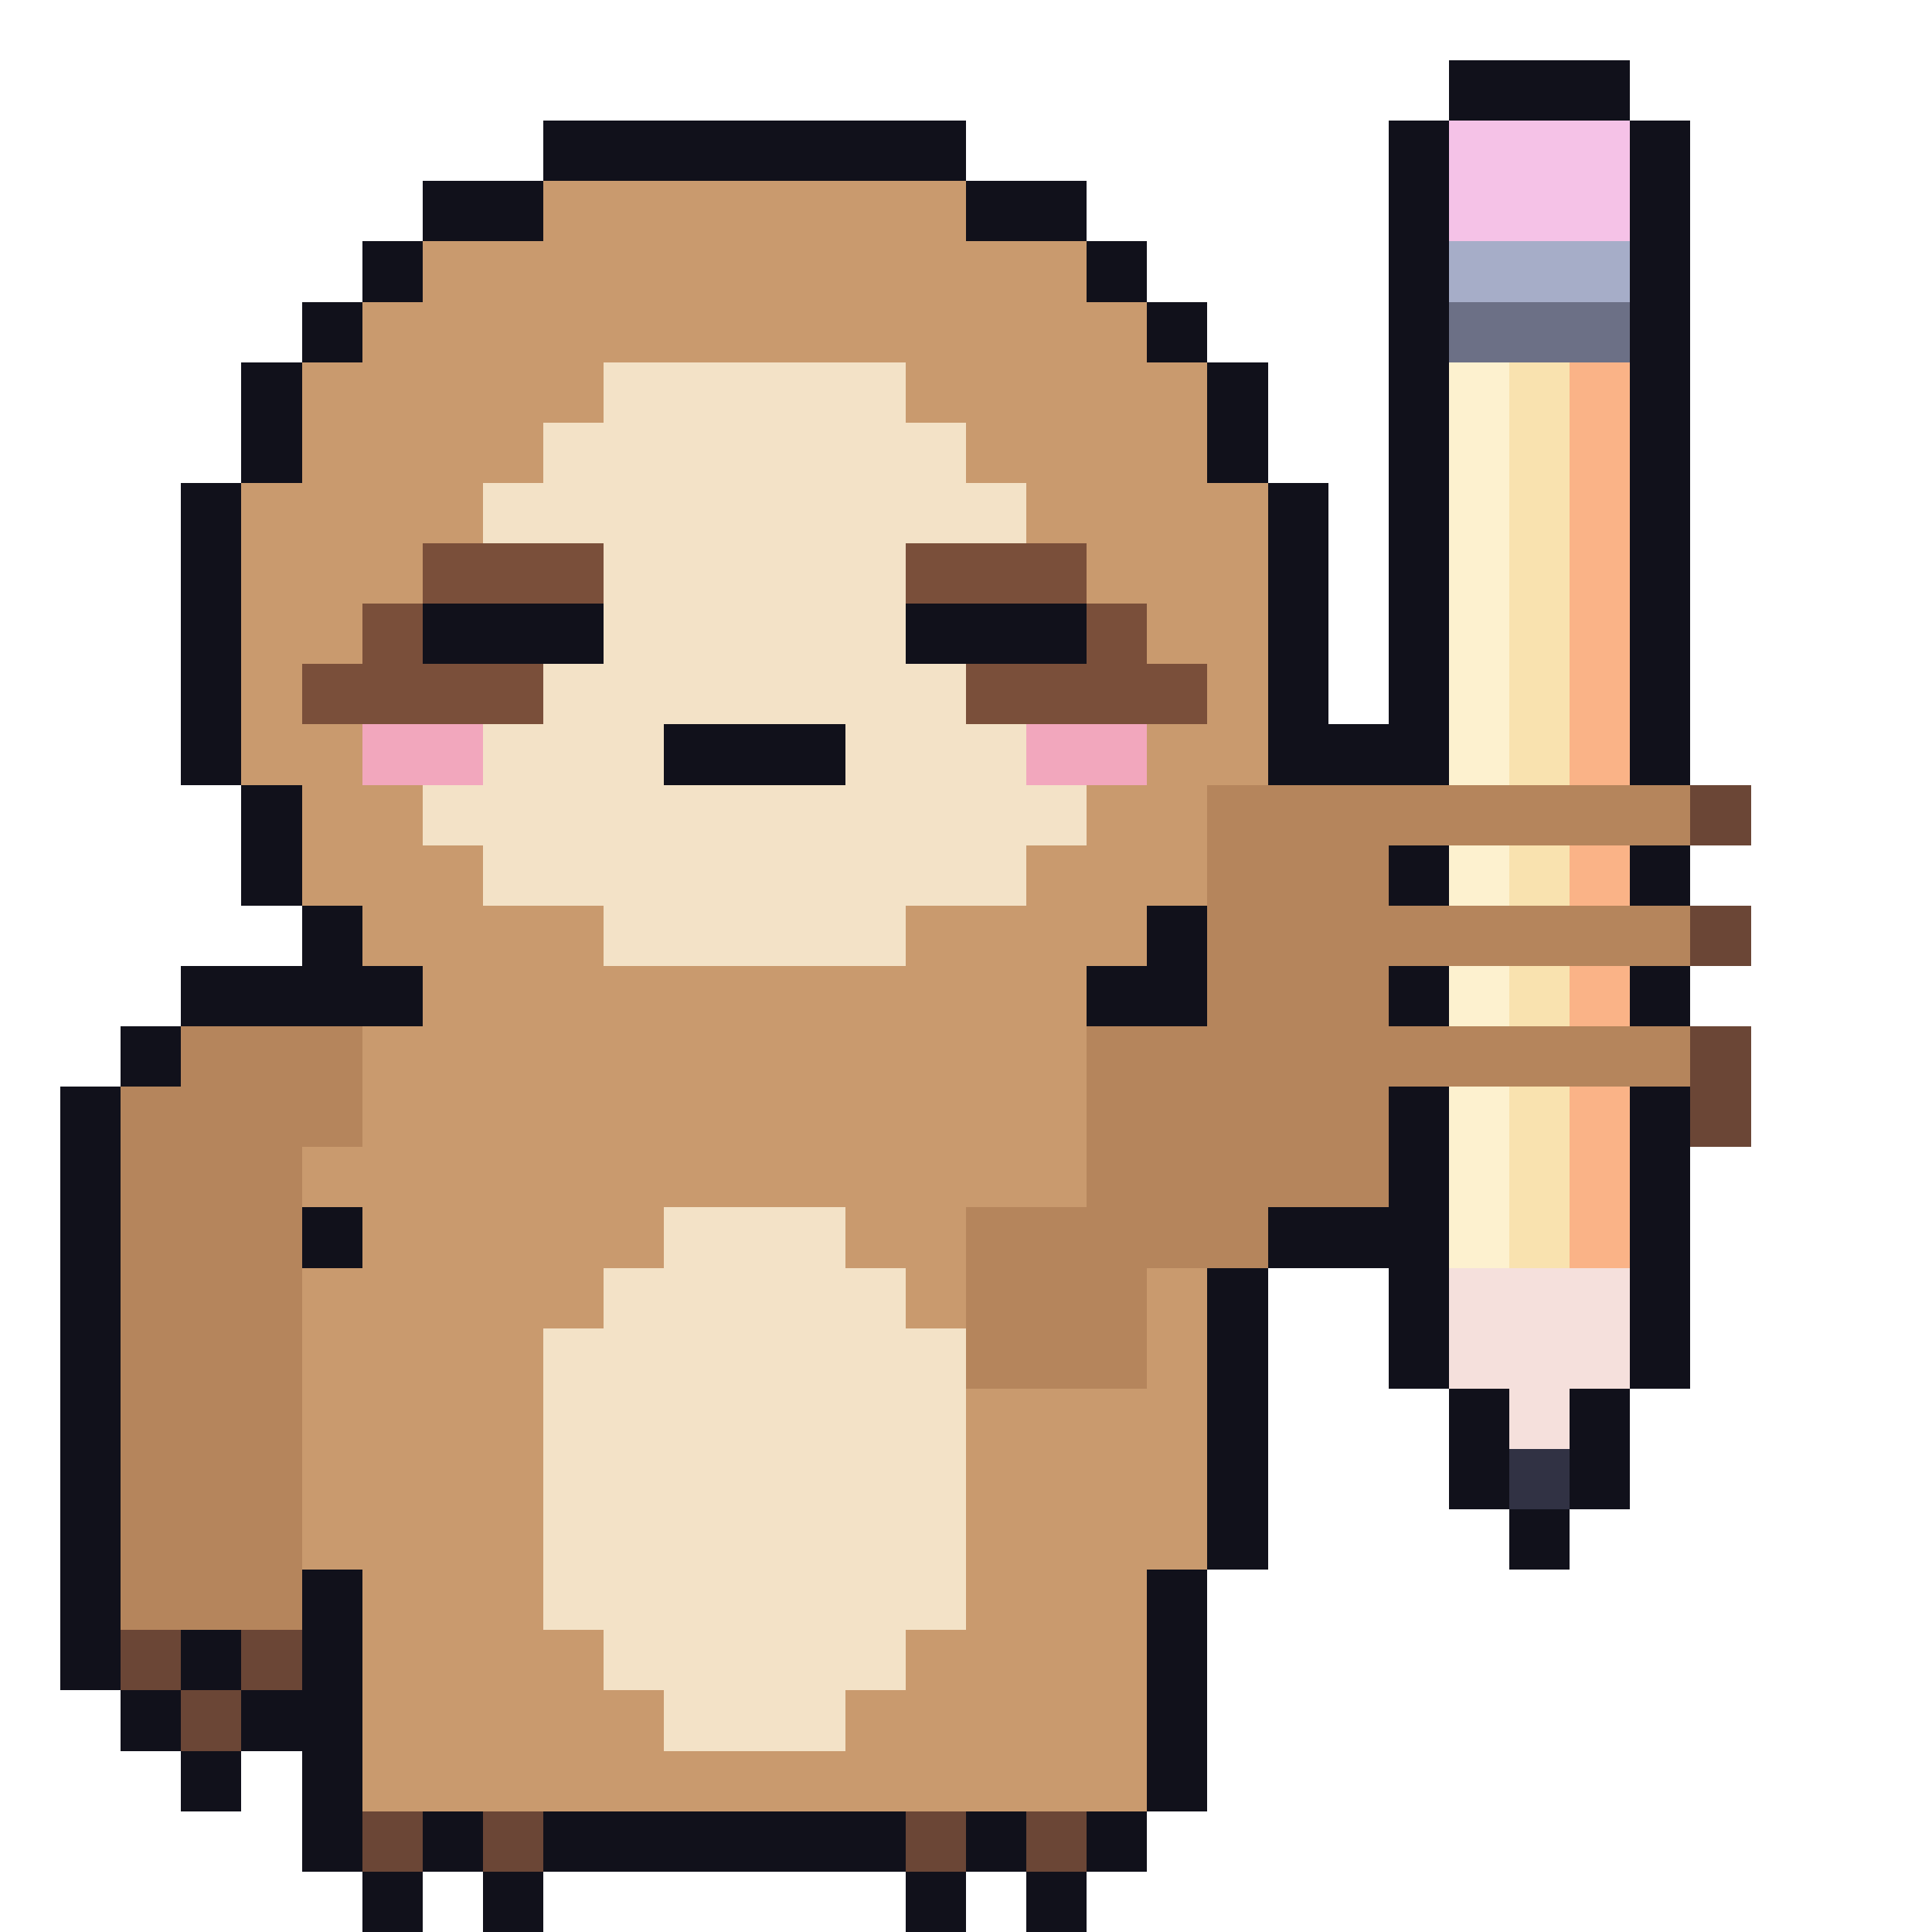
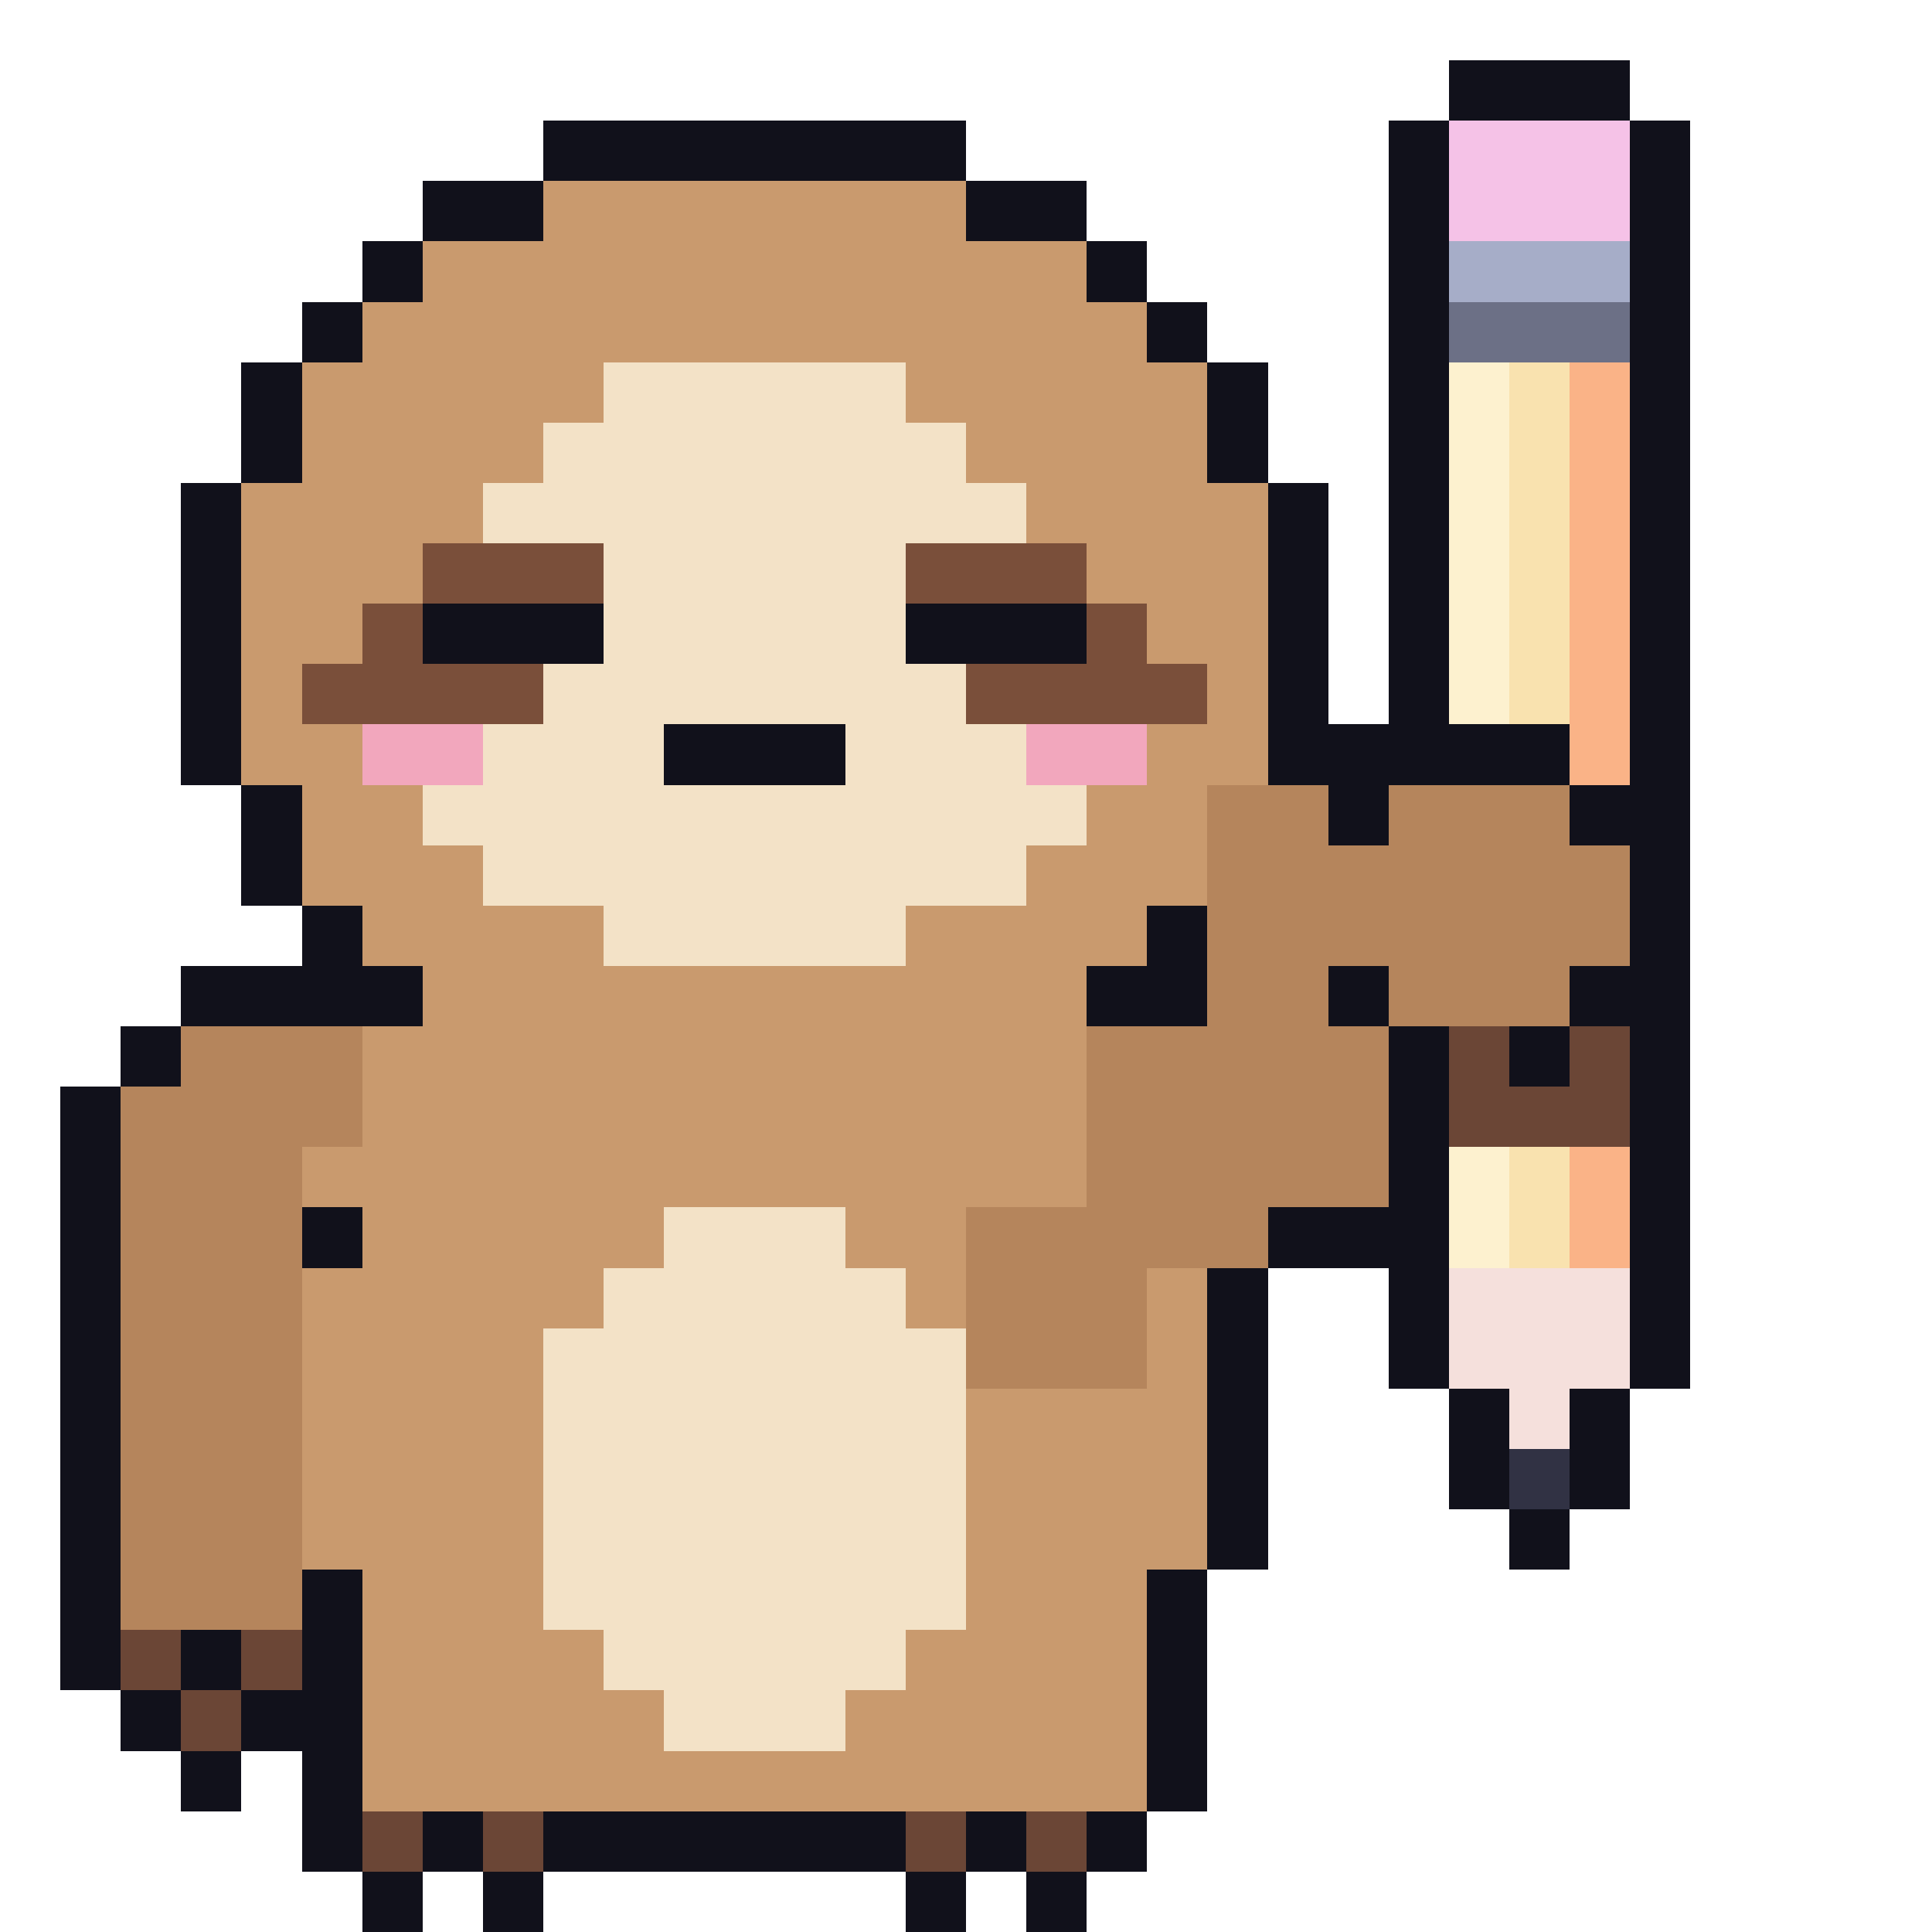
<svg xmlns="http://www.w3.org/2000/svg" width="512" height="512" viewBox="0 0 32 32" shape-rendering="crispEdges">
  <g id="perezoso">
    <rect x="9" y="2" width="1" height="1" fill="#11111b" />
    <rect x="10" y="2" width="1" height="1" fill="#11111b" />
    <rect x="11" y="2" width="1" height="1" fill="#11111b" />
    <rect x="12" y="2" width="1" height="1" fill="#11111b" />
    <rect x="13" y="2" width="1" height="1" fill="#11111b" />
    <rect x="14" y="2" width="1" height="1" fill="#11111b" />
    <rect x="15" y="2" width="1" height="1" fill="#11111b" />
    <rect x="7" y="3" width="1" height="1" fill="#11111b" />
    <rect x="8" y="3" width="1" height="1" fill="#11111b" />
    <rect x="9" y="3" width="1" height="1" fill="#c99a6e" />
    <rect x="10" y="3" width="1" height="1" fill="#c99a6e" />
    <rect x="11" y="3" width="1" height="1" fill="#c99a6e" />
    <rect x="12" y="3" width="1" height="1" fill="#c99a6e" />
    <rect x="13" y="3" width="1" height="1" fill="#c99a6e" />
    <rect x="14" y="3" width="1" height="1" fill="#c99a6e" />
    <rect x="15" y="3" width="1" height="1" fill="#c99a6e" />
    <rect x="16" y="3" width="1" height="1" fill="#11111b" />
    <rect x="17" y="3" width="1" height="1" fill="#11111b" />
    <rect x="6" y="4" width="1" height="1" fill="#11111b" />
    <rect x="7" y="4" width="1" height="1" fill="#c99a6e" />
    <rect x="8" y="4" width="1" height="1" fill="#c99a6e" />
    <rect x="9" y="4" width="1" height="1" fill="#c99a6e" />
    <rect x="10" y="4" width="1" height="1" fill="#c99a6e" />
    <rect x="11" y="4" width="1" height="1" fill="#c99a6e" />
    <rect x="12" y="4" width="1" height="1" fill="#c99a6e" />
    <rect x="13" y="4" width="1" height="1" fill="#c99a6e" />
    <rect x="14" y="4" width="1" height="1" fill="#c99a6e" />
    <rect x="15" y="4" width="1" height="1" fill="#c99a6e" />
    <rect x="16" y="4" width="1" height="1" fill="#c99a6e" />
    <rect x="17" y="4" width="1" height="1" fill="#c99a6e" />
    <rect x="18" y="4" width="1" height="1" fill="#11111b" />
    <rect x="5" y="5" width="1" height="1" fill="#11111b" />
    <rect x="6" y="5" width="1" height="1" fill="#c99a6e" />
    <rect x="7" y="5" width="1" height="1" fill="#c99a6e" />
    <rect x="8" y="5" width="1" height="1" fill="#c99a6e" />
    <rect x="9" y="5" width="1" height="1" fill="#c99a6e" />
    <rect x="10" y="5" width="1" height="1" fill="#c99a6e" />
    <rect x="11" y="5" width="1" height="1" fill="#c99a6e" />
    <rect x="12" y="5" width="1" height="1" fill="#c99a6e" />
    <rect x="13" y="5" width="1" height="1" fill="#c99a6e" />
    <rect x="14" y="5" width="1" height="1" fill="#c99a6e" />
    <rect x="15" y="5" width="1" height="1" fill="#c99a6e" />
    <rect x="16" y="5" width="1" height="1" fill="#c99a6e" />
    <rect x="17" y="5" width="1" height="1" fill="#c99a6e" />
    <rect x="18" y="5" width="1" height="1" fill="#c99a6e" />
    <rect x="19" y="5" width="1" height="1" fill="#11111b" />
    <rect x="4" y="6" width="1" height="1" fill="#11111b" />
    <rect x="5" y="6" width="1" height="1" fill="#c99a6e" />
    <rect x="6" y="6" width="1" height="1" fill="#c99a6e" />
    <rect x="7" y="6" width="1" height="1" fill="#c99a6e" />
    <rect x="8" y="6" width="1" height="1" fill="#c99a6e" />
    <rect x="9" y="6" width="1" height="1" fill="#c99a6e" />
    <rect x="10" y="6" width="1" height="1" fill="#f3e2c7" />
    <rect x="11" y="6" width="1" height="1" fill="#f3e2c7" />
    <rect x="12" y="6" width="1" height="1" fill="#f3e2c7" />
    <rect x="13" y="6" width="1" height="1" fill="#f3e2c7" />
    <rect x="14" y="6" width="1" height="1" fill="#f3e2c7" />
    <rect x="15" y="6" width="1" height="1" fill="#c99a6e" />
    <rect x="16" y="6" width="1" height="1" fill="#c99a6e" />
    <rect x="17" y="6" width="1" height="1" fill="#c99a6e" />
    <rect x="18" y="6" width="1" height="1" fill="#c99a6e" />
    <rect x="19" y="6" width="1" height="1" fill="#c99a6e" />
    <rect x="20" y="6" width="1" height="1" fill="#11111b" />
    <rect x="4" y="7" width="1" height="1" fill="#11111b" />
    <rect x="5" y="7" width="1" height="1" fill="#c99a6e" />
    <rect x="6" y="7" width="1" height="1" fill="#c99a6e" />
    <rect x="7" y="7" width="1" height="1" fill="#c99a6e" />
    <rect x="8" y="7" width="1" height="1" fill="#c99a6e" />
    <rect x="9" y="7" width="1" height="1" fill="#f3e2c7" />
    <rect x="10" y="7" width="1" height="1" fill="#f3e2c7" />
    <rect x="11" y="7" width="1" height="1" fill="#f3e2c7" />
    <rect x="12" y="7" width="1" height="1" fill="#f3e2c7" />
    <rect x="13" y="7" width="1" height="1" fill="#f3e2c7" />
    <rect x="14" y="7" width="1" height="1" fill="#f3e2c7" />
    <rect x="15" y="7" width="1" height="1" fill="#f3e2c7" />
    <rect x="16" y="7" width="1" height="1" fill="#c99a6e" />
    <rect x="17" y="7" width="1" height="1" fill="#c99a6e" />
    <rect x="18" y="7" width="1" height="1" fill="#c99a6e" />
    <rect x="19" y="7" width="1" height="1" fill="#c99a6e" />
    <rect x="20" y="7" width="1" height="1" fill="#11111b" />
    <rect x="3" y="8" width="1" height="1" fill="#11111b" />
    <rect x="4" y="8" width="1" height="1" fill="#c99a6e" />
    <rect x="5" y="8" width="1" height="1" fill="#c99a6e" />
    <rect x="6" y="8" width="1" height="1" fill="#c99a6e" />
    <rect x="7" y="8" width="1" height="1" fill="#c99a6e" />
    <rect x="8" y="8" width="1" height="1" fill="#f3e2c7" />
    <rect x="9" y="8" width="1" height="1" fill="#f3e2c7" />
    <rect x="10" y="8" width="1" height="1" fill="#f3e2c7" />
    <rect x="11" y="8" width="1" height="1" fill="#f3e2c7" />
    <rect x="12" y="8" width="1" height="1" fill="#f3e2c7" />
    <rect x="13" y="8" width="1" height="1" fill="#f3e2c7" />
    <rect x="14" y="8" width="1" height="1" fill="#f3e2c7" />
    <rect x="15" y="8" width="1" height="1" fill="#f3e2c7" />
    <rect x="16" y="8" width="1" height="1" fill="#f3e2c7" />
    <rect x="17" y="8" width="1" height="1" fill="#c99a6e" />
    <rect x="18" y="8" width="1" height="1" fill="#c99a6e" />
    <rect x="19" y="8" width="1" height="1" fill="#c99a6e" />
    <rect x="20" y="8" width="1" height="1" fill="#c99a6e" />
    <rect x="21" y="8" width="1" height="1" fill="#11111b" />
    <rect x="3" y="9" width="1" height="1" fill="#11111b" />
    <rect x="4" y="9" width="1" height="1" fill="#c99a6e" />
    <rect x="5" y="9" width="1" height="1" fill="#c99a6e" />
    <rect x="6" y="9" width="1" height="1" fill="#c99a6e" />
    <rect x="7" y="9" width="1" height="1" fill="#7a4f3a" />
    <rect x="8" y="9" width="1" height="1" fill="#7a4f3a" />
    <rect x="9" y="9" width="1" height="1" fill="#7a4f3a" />
    <rect x="10" y="9" width="1" height="1" fill="#f3e2c7" />
    <rect x="11" y="9" width="1" height="1" fill="#f3e2c7" />
    <rect x="12" y="9" width="1" height="1" fill="#f3e2c7" />
    <rect x="13" y="9" width="1" height="1" fill="#f3e2c7" />
    <rect x="14" y="9" width="1" height="1" fill="#f3e2c7" />
    <rect x="15" y="9" width="1" height="1" fill="#7a4f3a" />
    <rect x="16" y="9" width="1" height="1" fill="#7a4f3a" />
    <rect x="17" y="9" width="1" height="1" fill="#7a4f3a" />
    <rect x="18" y="9" width="1" height="1" fill="#c99a6e" />
    <rect x="19" y="9" width="1" height="1" fill="#c99a6e" />
    <rect x="20" y="9" width="1" height="1" fill="#c99a6e" />
    <rect x="21" y="9" width="1" height="1" fill="#11111b" />
    <rect x="3" y="10" width="1" height="1" fill="#11111b" />
    <rect x="4" y="10" width="1" height="1" fill="#c99a6e" />
    <rect x="5" y="10" width="1" height="1" fill="#c99a6e" />
    <rect x="6" y="10" width="1" height="1" fill="#7a4f3a" />
    <rect x="7" y="10" width="1" height="1" fill="#11111b" />
    <rect x="8" y="10" width="1" height="1" fill="#11111b" />
    <rect x="9" y="10" width="1" height="1" fill="#11111b" />
    <rect x="10" y="10" width="1" height="1" fill="#f3e2c7" />
    <rect x="11" y="10" width="1" height="1" fill="#f3e2c7" />
    <rect x="12" y="10" width="1" height="1" fill="#f3e2c7" />
    <rect x="13" y="10" width="1" height="1" fill="#f3e2c7" />
    <rect x="14" y="10" width="1" height="1" fill="#f3e2c7" />
    <rect x="15" y="10" width="1" height="1" fill="#11111b" />
    <rect x="16" y="10" width="1" height="1" fill="#11111b" />
    <rect x="17" y="10" width="1" height="1" fill="#11111b" />
    <rect x="18" y="10" width="1" height="1" fill="#7a4f3a" />
    <rect x="19" y="10" width="1" height="1" fill="#c99a6e" />
    <rect x="20" y="10" width="1" height="1" fill="#c99a6e" />
    <rect x="21" y="10" width="1" height="1" fill="#11111b" />
    <rect x="3" y="11" width="1" height="1" fill="#11111b" />
    <rect x="4" y="11" width="1" height="1" fill="#c99a6e" />
    <rect x="5" y="11" width="1" height="1" fill="#7a4f3a" />
    <rect x="6" y="11" width="1" height="1" fill="#7a4f3a" />
    <rect x="7" y="11" width="1" height="1" fill="#7a4f3a" />
    <rect x="8" y="11" width="1" height="1" fill="#7a4f3a" />
    <rect x="9" y="11" width="1" height="1" fill="#f3e2c7" />
    <rect x="10" y="11" width="1" height="1" fill="#f3e2c7" />
    <rect x="11" y="11" width="1" height="1" fill="#f3e2c7" />
    <rect x="12" y="11" width="1" height="1" fill="#f3e2c7" />
    <rect x="13" y="11" width="1" height="1" fill="#f3e2c7" />
    <rect x="14" y="11" width="1" height="1" fill="#f3e2c7" />
    <rect x="15" y="11" width="1" height="1" fill="#f3e2c7" />
    <rect x="16" y="11" width="1" height="1" fill="#7a4f3a" />
    <rect x="17" y="11" width="1" height="1" fill="#7a4f3a" />
    <rect x="18" y="11" width="1" height="1" fill="#7a4f3a" />
    <rect x="19" y="11" width="1" height="1" fill="#7a4f3a" />
    <rect x="20" y="11" width="1" height="1" fill="#c99a6e" />
    <rect x="21" y="11" width="1" height="1" fill="#11111b" />
    <rect x="3" y="12" width="1" height="1" fill="#11111b" />
    <rect x="4" y="12" width="1" height="1" fill="#c99a6e" />
    <rect x="5" y="12" width="1" height="1" fill="#c99a6e" />
    <rect x="6" y="12" width="1" height="1" fill="#f2a7bd" />
    <rect x="7" y="12" width="1" height="1" fill="#f2a7bd" />
    <rect x="8" y="12" width="1" height="1" fill="#f3e2c7" />
    <rect x="9" y="12" width="1" height="1" fill="#f3e2c7" />
    <rect x="10" y="12" width="1" height="1" fill="#f3e2c7" />
    <rect x="11" y="12" width="1" height="1" fill="#11111b" />
    <rect x="12" y="12" width="1" height="1" fill="#11111b" />
    <rect x="13" y="12" width="1" height="1" fill="#11111b" />
    <rect x="14" y="12" width="1" height="1" fill="#f3e2c7" />
    <rect x="15" y="12" width="1" height="1" fill="#f3e2c7" />
    <rect x="16" y="12" width="1" height="1" fill="#f3e2c7" />
    <rect x="17" y="12" width="1" height="1" fill="#f2a7bd" />
    <rect x="18" y="12" width="1" height="1" fill="#f2a7bd" />
    <rect x="19" y="12" width="1" height="1" fill="#c99a6e" />
    <rect x="20" y="12" width="1" height="1" fill="#c99a6e" />
    <rect x="21" y="12" width="1" height="1" fill="#11111b" />
    <rect x="22" y="12" width="1" height="1" fill="#11111b" />
    <rect x="4" y="13" width="1" height="1" fill="#11111b" />
    <rect x="5" y="13" width="1" height="1" fill="#c99a6e" />
    <rect x="6" y="13" width="1" height="1" fill="#c99a6e" />
    <rect x="7" y="13" width="1" height="1" fill="#f3e2c7" />
    <rect x="8" y="13" width="1" height="1" fill="#f3e2c7" />
    <rect x="9" y="13" width="1" height="1" fill="#f3e2c7" />
    <rect x="10" y="13" width="1" height="1" fill="#f3e2c7" />
    <rect x="11" y="13" width="1" height="1" fill="#f3e2c7" />
    <rect x="12" y="13" width="1" height="1" fill="#f3e2c7" />
    <rect x="13" y="13" width="1" height="1" fill="#f3e2c7" />
    <rect x="14" y="13" width="1" height="1" fill="#f3e2c7" />
    <rect x="15" y="13" width="1" height="1" fill="#f3e2c7" />
    <rect x="16" y="13" width="1" height="1" fill="#f3e2c7" />
    <rect x="17" y="13" width="1" height="1" fill="#f3e2c7" />
    <rect x="18" y="13" width="1" height="1" fill="#c99a6e" />
    <rect x="19" y="13" width="1" height="1" fill="#c99a6e" />
    <rect x="20" y="13" width="1" height="1" fill="#b5855c" />
    <rect x="21" y="13" width="1" height="1" fill="#b5855c" />
    <rect x="22" y="13" width="1" height="1" fill="#b5855c" />
    <rect x="4" y="14" width="1" height="1" fill="#11111b" />
    <rect x="5" y="14" width="1" height="1" fill="#c99a6e" />
    <rect x="6" y="14" width="1" height="1" fill="#c99a6e" />
    <rect x="7" y="14" width="1" height="1" fill="#c99a6e" />
    <rect x="8" y="14" width="1" height="1" fill="#f3e2c7" />
    <rect x="9" y="14" width="1" height="1" fill="#f3e2c7" />
    <rect x="10" y="14" width="1" height="1" fill="#f3e2c7" />
    <rect x="11" y="14" width="1" height="1" fill="#f3e2c7" />
    <rect x="12" y="14" width="1" height="1" fill="#f3e2c7" />
    <rect x="13" y="14" width="1" height="1" fill="#f3e2c7" />
    <rect x="14" y="14" width="1" height="1" fill="#f3e2c7" />
    <rect x="15" y="14" width="1" height="1" fill="#f3e2c7" />
    <rect x="16" y="14" width="1" height="1" fill="#f3e2c7" />
    <rect x="17" y="14" width="1" height="1" fill="#c99a6e" />
    <rect x="18" y="14" width="1" height="1" fill="#c99a6e" />
    <rect x="19" y="14" width="1" height="1" fill="#c99a6e" />
    <rect x="20" y="14" width="1" height="1" fill="#b5855c" />
    <rect x="21" y="14" width="1" height="1" fill="#b5855c" />
    <rect x="22" y="14" width="1" height="1" fill="#b5855c" />
    <rect x="5" y="15" width="1" height="1" fill="#11111b" />
    <rect x="6" y="15" width="1" height="1" fill="#c99a6e" />
    <rect x="7" y="15" width="1" height="1" fill="#c99a6e" />
    <rect x="8" y="15" width="1" height="1" fill="#c99a6e" />
    <rect x="9" y="15" width="1" height="1" fill="#c99a6e" />
    <rect x="10" y="15" width="1" height="1" fill="#f3e2c7" />
    <rect x="11" y="15" width="1" height="1" fill="#f3e2c7" />
    <rect x="12" y="15" width="1" height="1" fill="#f3e2c7" />
    <rect x="13" y="15" width="1" height="1" fill="#f3e2c7" />
    <rect x="14" y="15" width="1" height="1" fill="#f3e2c7" />
    <rect x="15" y="15" width="1" height="1" fill="#c99a6e" />
    <rect x="16" y="15" width="1" height="1" fill="#c99a6e" />
    <rect x="17" y="15" width="1" height="1" fill="#c99a6e" />
    <rect x="18" y="15" width="1" height="1" fill="#c99a6e" />
    <rect x="19" y="15" width="1" height="1" fill="#11111b" />
    <rect x="20" y="15" width="1" height="1" fill="#b5855c" />
    <rect x="21" y="15" width="1" height="1" fill="#b5855c" />
    <rect x="22" y="15" width="1" height="1" fill="#b5855c" />
    <rect x="3" y="16" width="1" height="1" fill="#11111b" />
    <rect x="4" y="16" width="1" height="1" fill="#11111b" />
    <rect x="5" y="16" width="1" height="1" fill="#11111b" />
    <rect x="6" y="16" width="1" height="1" fill="#11111b" />
    <rect x="7" y="16" width="1" height="1" fill="#c99a6e" />
    <rect x="8" y="16" width="1" height="1" fill="#c99a6e" />
    <rect x="9" y="16" width="1" height="1" fill="#c99a6e" />
    <rect x="10" y="16" width="1" height="1" fill="#c99a6e" />
    <rect x="11" y="16" width="1" height="1" fill="#c99a6e" />
    <rect x="12" y="16" width="1" height="1" fill="#c99a6e" />
    <rect x="13" y="16" width="1" height="1" fill="#c99a6e" />
    <rect x="14" y="16" width="1" height="1" fill="#c99a6e" />
    <rect x="15" y="16" width="1" height="1" fill="#c99a6e" />
    <rect x="16" y="16" width="1" height="1" fill="#c99a6e" />
    <rect x="17" y="16" width="1" height="1" fill="#c99a6e" />
    <rect x="18" y="16" width="1" height="1" fill="#11111b" />
    <rect x="19" y="16" width="1" height="1" fill="#11111b" />
    <rect x="20" y="16" width="1" height="1" fill="#b5855c" />
    <rect x="21" y="16" width="1" height="1" fill="#b5855c" />
    <rect x="22" y="16" width="1" height="1" fill="#b5855c" />
    <rect x="2" y="17" width="1" height="1" fill="#11111b" />
    <rect x="3" y="17" width="1" height="1" fill="#b5855c" />
    <rect x="4" y="17" width="1" height="1" fill="#b5855c" />
    <rect x="5" y="17" width="1" height="1" fill="#b5855c" />
    <rect x="6" y="17" width="1" height="1" fill="#c99a6e" />
    <rect x="7" y="17" width="1" height="1" fill="#c99a6e" />
    <rect x="8" y="17" width="1" height="1" fill="#c99a6e" />
    <rect x="9" y="17" width="1" height="1" fill="#c99a6e" />
    <rect x="10" y="17" width="1" height="1" fill="#c99a6e" />
    <rect x="11" y="17" width="1" height="1" fill="#c99a6e" />
    <rect x="12" y="17" width="1" height="1" fill="#c99a6e" />
    <rect x="13" y="17" width="1" height="1" fill="#c99a6e" />
    <rect x="14" y="17" width="1" height="1" fill="#c99a6e" />
    <rect x="15" y="17" width="1" height="1" fill="#c99a6e" />
    <rect x="16" y="17" width="1" height="1" fill="#c99a6e" />
    <rect x="17" y="17" width="1" height="1" fill="#c99a6e" />
    <rect x="18" y="17" width="1" height="1" fill="#b5855c" />
    <rect x="19" y="17" width="1" height="1" fill="#b5855c" />
    <rect x="20" y="17" width="1" height="1" fill="#b5855c" />
    <rect x="21" y="17" width="1" height="1" fill="#b5855c" />
    <rect x="22" y="17" width="1" height="1" fill="#b5855c" />
    <rect x="1" y="18" width="1" height="1" fill="#11111b" />
    <rect x="2" y="18" width="1" height="1" fill="#b5855c" />
    <rect x="3" y="18" width="1" height="1" fill="#b5855c" />
    <rect x="4" y="18" width="1" height="1" fill="#b5855c" />
    <rect x="5" y="18" width="1" height="1" fill="#b5855c" />
    <rect x="6" y="18" width="1" height="1" fill="#c99a6e" />
    <rect x="7" y="18" width="1" height="1" fill="#c99a6e" />
    <rect x="8" y="18" width="1" height="1" fill="#c99a6e" />
    <rect x="9" y="18" width="1" height="1" fill="#c99a6e" />
    <rect x="10" y="18" width="1" height="1" fill="#c99a6e" />
    <rect x="11" y="18" width="1" height="1" fill="#c99a6e" />
    <rect x="12" y="18" width="1" height="1" fill="#c99a6e" />
    <rect x="13" y="18" width="1" height="1" fill="#c99a6e" />
    <rect x="14" y="18" width="1" height="1" fill="#c99a6e" />
    <rect x="15" y="18" width="1" height="1" fill="#c99a6e" />
    <rect x="16" y="18" width="1" height="1" fill="#c99a6e" />
    <rect x="17" y="18" width="1" height="1" fill="#c99a6e" />
    <rect x="18" y="18" width="1" height="1" fill="#b5855c" />
    <rect x="19" y="18" width="1" height="1" fill="#b5855c" />
    <rect x="20" y="18" width="1" height="1" fill="#b5855c" />
    <rect x="21" y="18" width="1" height="1" fill="#b5855c" />
    <rect x="22" y="18" width="1" height="1" fill="#b5855c" />
    <rect x="1" y="19" width="1" height="1" fill="#11111b" />
    <rect x="2" y="19" width="1" height="1" fill="#b5855c" />
    <rect x="3" y="19" width="1" height="1" fill="#b5855c" />
    <rect x="4" y="19" width="1" height="1" fill="#b5855c" />
    <rect x="5" y="19" width="1" height="1" fill="#c99a6e" />
    <rect x="6" y="19" width="1" height="1" fill="#c99a6e" />
    <rect x="7" y="19" width="1" height="1" fill="#c99a6e" />
    <rect x="8" y="19" width="1" height="1" fill="#c99a6e" />
    <rect x="9" y="19" width="1" height="1" fill="#c99a6e" />
    <rect x="10" y="19" width="1" height="1" fill="#c99a6e" />
    <rect x="11" y="19" width="1" height="1" fill="#c99a6e" />
    <rect x="12" y="19" width="1" height="1" fill="#c99a6e" />
    <rect x="13" y="19" width="1" height="1" fill="#c99a6e" />
    <rect x="14" y="19" width="1" height="1" fill="#c99a6e" />
    <rect x="15" y="19" width="1" height="1" fill="#c99a6e" />
    <rect x="16" y="19" width="1" height="1" fill="#c99a6e" />
    <rect x="17" y="19" width="1" height="1" fill="#c99a6e" />
    <rect x="18" y="19" width="1" height="1" fill="#b5855c" />
    <rect x="19" y="19" width="1" height="1" fill="#b5855c" />
    <rect x="20" y="19" width="1" height="1" fill="#b5855c" />
    <rect x="21" y="19" width="1" height="1" fill="#b5855c" />
    <rect x="22" y="19" width="1" height="1" fill="#b5855c" />
    <rect x="23" y="19" width="1" height="1" fill="#11111b" />
    <rect x="1" y="20" width="1" height="1" fill="#11111b" />
    <rect x="2" y="20" width="1" height="1" fill="#b5855c" />
    <rect x="3" y="20" width="1" height="1" fill="#b5855c" />
    <rect x="4" y="20" width="1" height="1" fill="#b5855c" />
    <rect x="5" y="20" width="1" height="1" fill="#11111b" />
    <rect x="6" y="20" width="1" height="1" fill="#c99a6e" />
    <rect x="7" y="20" width="1" height="1" fill="#c99a6e" />
    <rect x="8" y="20" width="1" height="1" fill="#c99a6e" />
    <rect x="9" y="20" width="1" height="1" fill="#c99a6e" />
    <rect x="10" y="20" width="1" height="1" fill="#c99a6e" />
    <rect x="11" y="20" width="1" height="1" fill="#f3e2c7" />
    <rect x="12" y="20" width="1" height="1" fill="#f3e2c7" />
    <rect x="13" y="20" width="1" height="1" fill="#f3e2c7" />
    <rect x="14" y="20" width="1" height="1" fill="#c99a6e" />
    <rect x="15" y="20" width="1" height="1" fill="#c99a6e" />
    <rect x="16" y="20" width="1" height="1" fill="#b5855c" />
    <rect x="17" y="20" width="1" height="1" fill="#b5855c" />
    <rect x="18" y="20" width="1" height="1" fill="#b5855c" />
    <rect x="19" y="20" width="1" height="1" fill="#b5855c" />
    <rect x="20" y="20" width="1" height="1" fill="#b5855c" />
    <rect x="21" y="20" width="1" height="1" fill="#11111b" />
    <rect x="22" y="20" width="1" height="1" fill="#11111b" />
    <rect x="1" y="21" width="1" height="1" fill="#11111b" />
    <rect x="2" y="21" width="1" height="1" fill="#b5855c" />
    <rect x="3" y="21" width="1" height="1" fill="#b5855c" />
    <rect x="4" y="21" width="1" height="1" fill="#b5855c" />
    <rect x="5" y="21" width="1" height="1" fill="#c99a6e" />
    <rect x="6" y="21" width="1" height="1" fill="#c99a6e" />
    <rect x="7" y="21" width="1" height="1" fill="#c99a6e" />
    <rect x="8" y="21" width="1" height="1" fill="#c99a6e" />
    <rect x="9" y="21" width="1" height="1" fill="#c99a6e" />
    <rect x="10" y="21" width="1" height="1" fill="#f3e2c7" />
    <rect x="11" y="21" width="1" height="1" fill="#f3e2c7" />
    <rect x="12" y="21" width="1" height="1" fill="#f3e2c7" />
    <rect x="13" y="21" width="1" height="1" fill="#f3e2c7" />
    <rect x="14" y="21" width="1" height="1" fill="#f3e2c7" />
    <rect x="15" y="21" width="1" height="1" fill="#c99a6e" />
    <rect x="16" y="21" width="1" height="1" fill="#b5855c" />
    <rect x="17" y="21" width="1" height="1" fill="#b5855c" />
    <rect x="18" y="21" width="1" height="1" fill="#b5855c" />
    <rect x="19" y="21" width="1" height="1" fill="#c99a6e" />
    <rect x="20" y="21" width="1" height="1" fill="#11111b" />
    <rect x="1" y="22" width="1" height="1" fill="#11111b" />
    <rect x="2" y="22" width="1" height="1" fill="#b5855c" />
    <rect x="3" y="22" width="1" height="1" fill="#b5855c" />
    <rect x="4" y="22" width="1" height="1" fill="#b5855c" />
    <rect x="5" y="22" width="1" height="1" fill="#c99a6e" />
    <rect x="6" y="22" width="1" height="1" fill="#c99a6e" />
    <rect x="7" y="22" width="1" height="1" fill="#c99a6e" />
    <rect x="8" y="22" width="1" height="1" fill="#c99a6e" />
    <rect x="9" y="22" width="1" height="1" fill="#f3e2c7" />
    <rect x="10" y="22" width="1" height="1" fill="#f3e2c7" />
    <rect x="11" y="22" width="1" height="1" fill="#f3e2c7" />
    <rect x="12" y="22" width="1" height="1" fill="#f3e2c7" />
    <rect x="13" y="22" width="1" height="1" fill="#f3e2c7" />
    <rect x="14" y="22" width="1" height="1" fill="#f3e2c7" />
    <rect x="15" y="22" width="1" height="1" fill="#f3e2c7" />
    <rect x="16" y="22" width="1" height="1" fill="#b5855c" />
    <rect x="17" y="22" width="1" height="1" fill="#b5855c" />
    <rect x="18" y="22" width="1" height="1" fill="#b5855c" />
    <rect x="19" y="22" width="1" height="1" fill="#c99a6e" />
    <rect x="20" y="22" width="1" height="1" fill="#11111b" />
    <rect x="1" y="23" width="1" height="1" fill="#11111b" />
    <rect x="2" y="23" width="1" height="1" fill="#b5855c" />
    <rect x="3" y="23" width="1" height="1" fill="#b5855c" />
    <rect x="4" y="23" width="1" height="1" fill="#b5855c" />
    <rect x="5" y="23" width="1" height="1" fill="#c99a6e" />
    <rect x="6" y="23" width="1" height="1" fill="#c99a6e" />
    <rect x="7" y="23" width="1" height="1" fill="#c99a6e" />
    <rect x="8" y="23" width="1" height="1" fill="#c99a6e" />
    <rect x="9" y="23" width="1" height="1" fill="#f3e2c7" />
    <rect x="10" y="23" width="1" height="1" fill="#f3e2c7" />
    <rect x="11" y="23" width="1" height="1" fill="#f3e2c7" />
    <rect x="12" y="23" width="1" height="1" fill="#f3e2c7" />
    <rect x="13" y="23" width="1" height="1" fill="#f3e2c7" />
    <rect x="14" y="23" width="1" height="1" fill="#f3e2c7" />
    <rect x="15" y="23" width="1" height="1" fill="#f3e2c7" />
    <rect x="16" y="23" width="1" height="1" fill="#c99a6e" />
    <rect x="17" y="23" width="1" height="1" fill="#c99a6e" />
    <rect x="18" y="23" width="1" height="1" fill="#c99a6e" />
    <rect x="19" y="23" width="1" height="1" fill="#c99a6e" />
    <rect x="20" y="23" width="1" height="1" fill="#11111b" />
    <rect x="1" y="24" width="1" height="1" fill="#11111b" />
    <rect x="2" y="24" width="1" height="1" fill="#b5855c" />
    <rect x="3" y="24" width="1" height="1" fill="#b5855c" />
    <rect x="4" y="24" width="1" height="1" fill="#b5855c" />
    <rect x="5" y="24" width="1" height="1" fill="#c99a6e" />
    <rect x="6" y="24" width="1" height="1" fill="#c99a6e" />
    <rect x="7" y="24" width="1" height="1" fill="#c99a6e" />
    <rect x="8" y="24" width="1" height="1" fill="#c99a6e" />
    <rect x="9" y="24" width="1" height="1" fill="#f3e2c7" />
    <rect x="10" y="24" width="1" height="1" fill="#f3e2c7" />
    <rect x="11" y="24" width="1" height="1" fill="#f3e2c7" />
    <rect x="12" y="24" width="1" height="1" fill="#f3e2c7" />
    <rect x="13" y="24" width="1" height="1" fill="#f3e2c7" />
    <rect x="14" y="24" width="1" height="1" fill="#f3e2c7" />
    <rect x="15" y="24" width="1" height="1" fill="#f3e2c7" />
    <rect x="16" y="24" width="1" height="1" fill="#c99a6e" />
    <rect x="17" y="24" width="1" height="1" fill="#c99a6e" />
    <rect x="18" y="24" width="1" height="1" fill="#c99a6e" />
    <rect x="19" y="24" width="1" height="1" fill="#c99a6e" />
    <rect x="20" y="24" width="1" height="1" fill="#11111b" />
    <rect x="1" y="25" width="1" height="1" fill="#11111b" />
    <rect x="2" y="25" width="1" height="1" fill="#b5855c" />
    <rect x="3" y="25" width="1" height="1" fill="#b5855c" />
    <rect x="4" y="25" width="1" height="1" fill="#b5855c" />
    <rect x="5" y="25" width="1" height="1" fill="#c99a6e" />
    <rect x="6" y="25" width="1" height="1" fill="#c99a6e" />
    <rect x="7" y="25" width="1" height="1" fill="#c99a6e" />
    <rect x="8" y="25" width="1" height="1" fill="#c99a6e" />
    <rect x="9" y="25" width="1" height="1" fill="#f3e2c7" />
    <rect x="10" y="25" width="1" height="1" fill="#f3e2c7" />
    <rect x="11" y="25" width="1" height="1" fill="#f3e2c7" />
    <rect x="12" y="25" width="1" height="1" fill="#f3e2c7" />
    <rect x="13" y="25" width="1" height="1" fill="#f3e2c7" />
    <rect x="14" y="25" width="1" height="1" fill="#f3e2c7" />
    <rect x="15" y="25" width="1" height="1" fill="#f3e2c7" />
    <rect x="16" y="25" width="1" height="1" fill="#c99a6e" />
    <rect x="17" y="25" width="1" height="1" fill="#c99a6e" />
    <rect x="18" y="25" width="1" height="1" fill="#c99a6e" />
    <rect x="19" y="25" width="1" height="1" fill="#c99a6e" />
    <rect x="20" y="25" width="1" height="1" fill="#11111b" />
    <rect x="1" y="26" width="1" height="1" fill="#11111b" />
    <rect x="2" y="26" width="1" height="1" fill="#b5855c" />
    <rect x="3" y="26" width="1" height="1" fill="#b5855c" />
    <rect x="4" y="26" width="1" height="1" fill="#b5855c" />
    <rect x="5" y="26" width="1" height="1" fill="#11111b" />
    <rect x="6" y="26" width="1" height="1" fill="#c99a6e" />
    <rect x="7" y="26" width="1" height="1" fill="#c99a6e" />
    <rect x="8" y="26" width="1" height="1" fill="#c99a6e" />
    <rect x="9" y="26" width="1" height="1" fill="#f3e2c7" />
    <rect x="10" y="26" width="1" height="1" fill="#f3e2c7" />
    <rect x="11" y="26" width="1" height="1" fill="#f3e2c7" />
    <rect x="12" y="26" width="1" height="1" fill="#f3e2c7" />
    <rect x="13" y="26" width="1" height="1" fill="#f3e2c7" />
    <rect x="14" y="26" width="1" height="1" fill="#f3e2c7" />
    <rect x="15" y="26" width="1" height="1" fill="#f3e2c7" />
    <rect x="16" y="26" width="1" height="1" fill="#c99a6e" />
    <rect x="17" y="26" width="1" height="1" fill="#c99a6e" />
    <rect x="18" y="26" width="1" height="1" fill="#c99a6e" />
    <rect x="19" y="26" width="1" height="1" fill="#11111b" />
    <rect x="1" y="27" width="1" height="1" fill="#11111b" />
    <rect x="2" y="27" width="1" height="1" fill="#6b4636" />
    <rect x="3" y="27" width="1" height="1" fill="#11111b" />
    <rect x="4" y="27" width="1" height="1" fill="#6b4636" />
    <rect x="5" y="27" width="1" height="1" fill="#11111b" />
    <rect x="6" y="27" width="1" height="1" fill="#c99a6e" />
    <rect x="7" y="27" width="1" height="1" fill="#c99a6e" />
    <rect x="8" y="27" width="1" height="1" fill="#c99a6e" />
    <rect x="9" y="27" width="1" height="1" fill="#c99a6e" />
    <rect x="10" y="27" width="1" height="1" fill="#f3e2c7" />
    <rect x="11" y="27" width="1" height="1" fill="#f3e2c7" />
    <rect x="12" y="27" width="1" height="1" fill="#f3e2c7" />
    <rect x="13" y="27" width="1" height="1" fill="#f3e2c7" />
    <rect x="14" y="27" width="1" height="1" fill="#f3e2c7" />
    <rect x="15" y="27" width="1" height="1" fill="#c99a6e" />
    <rect x="16" y="27" width="1" height="1" fill="#c99a6e" />
    <rect x="17" y="27" width="1" height="1" fill="#c99a6e" />
    <rect x="18" y="27" width="1" height="1" fill="#c99a6e" />
    <rect x="19" y="27" width="1" height="1" fill="#11111b" />
    <rect x="2" y="28" width="1" height="1" fill="#11111b" />
    <rect x="3" y="28" width="1" height="1" fill="#6b4636" />
    <rect x="4" y="28" width="1" height="1" fill="#11111b" />
    <rect x="5" y="28" width="1" height="1" fill="#11111b" />
    <rect x="6" y="28" width="1" height="1" fill="#c99a6e" />
    <rect x="7" y="28" width="1" height="1" fill="#c99a6e" />
    <rect x="8" y="28" width="1" height="1" fill="#c99a6e" />
    <rect x="9" y="28" width="1" height="1" fill="#c99a6e" />
    <rect x="10" y="28" width="1" height="1" fill="#c99a6e" />
    <rect x="11" y="28" width="1" height="1" fill="#f3e2c7" />
    <rect x="12" y="28" width="1" height="1" fill="#f3e2c7" />
    <rect x="13" y="28" width="1" height="1" fill="#f3e2c7" />
    <rect x="14" y="28" width="1" height="1" fill="#c99a6e" />
    <rect x="15" y="28" width="1" height="1" fill="#c99a6e" />
    <rect x="16" y="28" width="1" height="1" fill="#c99a6e" />
    <rect x="17" y="28" width="1" height="1" fill="#c99a6e" />
    <rect x="18" y="28" width="1" height="1" fill="#c99a6e" />
    <rect x="19" y="28" width="1" height="1" fill="#11111b" />
    <rect x="3" y="29" width="1" height="1" fill="#11111b" />
    <rect x="5" y="29" width="1" height="1" fill="#11111b" />
    <rect x="6" y="29" width="1" height="1" fill="#c99a6e" />
    <rect x="7" y="29" width="1" height="1" fill="#c99a6e" />
    <rect x="8" y="29" width="1" height="1" fill="#c99a6e" />
    <rect x="9" y="29" width="1" height="1" fill="#c99a6e" />
    <rect x="10" y="29" width="1" height="1" fill="#c99a6e" />
    <rect x="11" y="29" width="1" height="1" fill="#c99a6e" />
    <rect x="12" y="29" width="1" height="1" fill="#c99a6e" />
    <rect x="13" y="29" width="1" height="1" fill="#c99a6e" />
    <rect x="14" y="29" width="1" height="1" fill="#c99a6e" />
    <rect x="15" y="29" width="1" height="1" fill="#c99a6e" />
    <rect x="16" y="29" width="1" height="1" fill="#c99a6e" />
    <rect x="17" y="29" width="1" height="1" fill="#c99a6e" />
    <rect x="18" y="29" width="1" height="1" fill="#c99a6e" />
    <rect x="19" y="29" width="1" height="1" fill="#11111b" />
    <rect x="5" y="30" width="1" height="1" fill="#11111b" />
    <rect x="6" y="30" width="1" height="1" fill="#6b4636" />
    <rect x="7" y="30" width="1" height="1" fill="#11111b" />
    <rect x="8" y="30" width="1" height="1" fill="#6b4636" />
    <rect x="9" y="30" width="1" height="1" fill="#11111b" />
    <rect x="10" y="30" width="1" height="1" fill="#11111b" />
    <rect x="11" y="30" width="1" height="1" fill="#11111b" />
    <rect x="12" y="30" width="1" height="1" fill="#11111b" />
    <rect x="13" y="30" width="1" height="1" fill="#11111b" />
    <rect x="14" y="30" width="1" height="1" fill="#11111b" />
    <rect x="15" y="30" width="1" height="1" fill="#6b4636" />
    <rect x="16" y="30" width="1" height="1" fill="#11111b" />
    <rect x="17" y="30" width="1" height="1" fill="#6b4636" />
    <rect x="18" y="30" width="1" height="1" fill="#11111b" />
    <rect x="6" y="31" width="1" height="1" fill="#11111b" />
    <rect x="8" y="31" width="1" height="1" fill="#11111b" />
    <rect x="15" y="31" width="1" height="1" fill="#11111b" />
    <rect x="17" y="31" width="1" height="1" fill="#11111b" />
  </g>
  <g id="lapiz">
    <rect x="24" y="1" width="1" height="1" fill="#11111b" />
    <rect x="25" y="1" width="1" height="1" fill="#11111b" />
    <rect x="26" y="1" width="1" height="1" fill="#11111b" />
    <rect x="23" y="2" width="1" height="1" fill="#11111b" />
    <rect x="24" y="2" width="1" height="1" fill="#f5c2e7" />
    <rect x="25" y="2" width="1" height="1" fill="#f5c2e7" />
    <rect x="26" y="2" width="1" height="1" fill="#f5c2e7" />
    <rect x="27" y="2" width="1" height="1" fill="#11111b" />
    <rect x="23" y="3" width="1" height="1" fill="#11111b" />
    <rect x="24" y="3" width="1" height="1" fill="#f5c2e7" />
    <rect x="25" y="3" width="1" height="1" fill="#f5c2e7" />
    <rect x="26" y="3" width="1" height="1" fill="#f5c2e7" />
    <rect x="27" y="3" width="1" height="1" fill="#11111b" />
    <rect x="23" y="4" width="1" height="1" fill="#11111b" />
    <rect x="24" y="4" width="1" height="1" fill="#a6adc8" />
    <rect x="25" y="4" width="1" height="1" fill="#a6adc8" />
    <rect x="26" y="4" width="1" height="1" fill="#a6adc8" />
    <rect x="27" y="4" width="1" height="1" fill="#11111b" />
    <rect x="23" y="5" width="1" height="1" fill="#11111b" />
    <rect x="24" y="5" width="1" height="1" fill="#6c7086" />
    <rect x="25" y="5" width="1" height="1" fill="#6c7086" />
    <rect x="26" y="5" width="1" height="1" fill="#6c7086" />
    <rect x="27" y="5" width="1" height="1" fill="#11111b" />
    <rect x="23" y="6" width="1" height="1" fill="#11111b" />
    <rect x="24" y="6" width="1" height="1" fill="#fdf1cf" />
    <rect x="25" y="6" width="1" height="1" fill="#f9e2af" />
    <rect x="26" y="6" width="1" height="1" fill="#fab387" />
    <rect x="27" y="6" width="1" height="1" fill="#11111b" />
    <rect x="23" y="7" width="1" height="1" fill="#11111b" />
    <rect x="24" y="7" width="1" height="1" fill="#fdf1cf" />
    <rect x="25" y="7" width="1" height="1" fill="#f9e2af" />
    <rect x="26" y="7" width="1" height="1" fill="#fab387" />
    <rect x="27" y="7" width="1" height="1" fill="#11111b" />
    <rect x="23" y="8" width="1" height="1" fill="#11111b" />
    <rect x="24" y="8" width="1" height="1" fill="#fdf1cf" />
    <rect x="25" y="8" width="1" height="1" fill="#f9e2af" />
    <rect x="26" y="8" width="1" height="1" fill="#fab387" />
    <rect x="27" y="8" width="1" height="1" fill="#11111b" />
    <rect x="23" y="9" width="1" height="1" fill="#11111b" />
    <rect x="24" y="9" width="1" height="1" fill="#fdf1cf" />
    <rect x="25" y="9" width="1" height="1" fill="#f9e2af" />
    <rect x="26" y="9" width="1" height="1" fill="#fab387" />
    <rect x="27" y="9" width="1" height="1" fill="#11111b" />
    <rect x="23" y="10" width="1" height="1" fill="#11111b" />
    <rect x="24" y="10" width="1" height="1" fill="#fdf1cf" />
    <rect x="25" y="10" width="1" height="1" fill="#f9e2af" />
    <rect x="26" y="10" width="1" height="1" fill="#fab387" />
    <rect x="27" y="10" width="1" height="1" fill="#11111b" />
    <rect x="23" y="11" width="1" height="1" fill="#11111b" />
    <rect x="24" y="11" width="1" height="1" fill="#fdf1cf" />
    <rect x="25" y="11" width="1" height="1" fill="#f9e2af" />
    <rect x="26" y="11" width="1" height="1" fill="#fab387" />
    <rect x="27" y="11" width="1" height="1" fill="#11111b" />
    <rect x="23" y="12" width="1" height="1" fill="#11111b" />
    <rect x="24" y="12" width="1" height="1" fill="#fdf1cf" />
    <rect x="25" y="12" width="1" height="1" fill="#f9e2af" />
    <rect x="26" y="12" width="1" height="1" fill="#fab387" />
    <rect x="27" y="12" width="1" height="1" fill="#11111b" />
    <rect x="23" y="13" width="1" height="1" fill="#11111b" />
    <rect x="24" y="13" width="1" height="1" fill="#fdf1cf" />
    <rect x="25" y="13" width="1" height="1" fill="#f9e2af" />
    <rect x="26" y="13" width="1" height="1" fill="#fab387" />
    <rect x="27" y="13" width="1" height="1" fill="#11111b" />
    <rect x="23" y="14" width="1" height="1" fill="#11111b" />
    <rect x="24" y="14" width="1" height="1" fill="#fdf1cf" />
    <rect x="25" y="14" width="1" height="1" fill="#f9e2af" />
    <rect x="26" y="14" width="1" height="1" fill="#fab387" />
    <rect x="27" y="14" width="1" height="1" fill="#11111b" />
    <rect x="23" y="15" width="1" height="1" fill="#11111b" />
    <rect x="24" y="15" width="1" height="1" fill="#fdf1cf" />
    <rect x="25" y="15" width="1" height="1" fill="#f9e2af" />
    <rect x="26" y="15" width="1" height="1" fill="#fab387" />
    <rect x="27" y="15" width="1" height="1" fill="#11111b" />
    <rect x="23" y="16" width="1" height="1" fill="#11111b" />
    <rect x="24" y="16" width="1" height="1" fill="#fdf1cf" />
    <rect x="25" y="16" width="1" height="1" fill="#f9e2af" />
    <rect x="26" y="16" width="1" height="1" fill="#fab387" />
    <rect x="27" y="16" width="1" height="1" fill="#11111b" />
    <rect x="23" y="17" width="1" height="1" fill="#11111b" />
    <rect x="24" y="17" width="1" height="1" fill="#fdf1cf" />
    <rect x="25" y="17" width="1" height="1" fill="#f9e2af" />
    <rect x="26" y="17" width="1" height="1" fill="#fab387" />
    <rect x="27" y="17" width="1" height="1" fill="#11111b" />
    <rect x="23" y="18" width="1" height="1" fill="#11111b" />
    <rect x="24" y="18" width="1" height="1" fill="#fdf1cf" />
    <rect x="25" y="18" width="1" height="1" fill="#f9e2af" />
    <rect x="26" y="18" width="1" height="1" fill="#fab387" />
    <rect x="27" y="18" width="1" height="1" fill="#11111b" />
    <rect x="23" y="19" width="1" height="1" fill="#11111b" />
    <rect x="24" y="19" width="1" height="1" fill="#fdf1cf" />
    <rect x="25" y="19" width="1" height="1" fill="#f9e2af" />
    <rect x="26" y="19" width="1" height="1" fill="#fab387" />
    <rect x="27" y="19" width="1" height="1" fill="#11111b" />
    <rect x="23" y="20" width="1" height="1" fill="#11111b" />
    <rect x="24" y="20" width="1" height="1" fill="#fdf1cf" />
    <rect x="25" y="20" width="1" height="1" fill="#f9e2af" />
    <rect x="26" y="20" width="1" height="1" fill="#fab387" />
    <rect x="27" y="20" width="1" height="1" fill="#11111b" />
    <rect x="23" y="21" width="1" height="1" fill="#11111b" />
    <rect x="24" y="21" width="1" height="1" fill="#f5e0dc" />
    <rect x="25" y="21" width="1" height="1" fill="#f5e0dc" />
    <rect x="26" y="21" width="1" height="1" fill="#f5e0dc" />
    <rect x="27" y="21" width="1" height="1" fill="#11111b" />
    <rect x="23" y="22" width="1" height="1" fill="#11111b" />
    <rect x="24" y="22" width="1" height="1" fill="#f5e0dc" />
    <rect x="25" y="22" width="1" height="1" fill="#f5e0dc" />
    <rect x="26" y="22" width="1" height="1" fill="#f5e0dc" />
    <rect x="27" y="22" width="1" height="1" fill="#11111b" />
    <rect x="24" y="23" width="1" height="1" fill="#11111b" />
    <rect x="25" y="23" width="1" height="1" fill="#f5e0dc" />
    <rect x="26" y="23" width="1" height="1" fill="#11111b" />
    <rect x="24" y="24" width="1" height="1" fill="#11111b" />
    <rect x="25" y="24" width="1" height="1" fill="#313244" />
    <rect x="26" y="24" width="1" height="1" fill="#11111b" />
    <rect x="25" y="25" width="1" height="1" fill="#11111b" />
  </g>
  <g id="mano">
+     <rect x="23" y="12" width="1" height="1" fill="#11111b" />
+     <rect x="24" y="12" width="1" height="1" fill="#11111b" />
+     <rect x="25" y="12" width="1" height="1" fill="#11111b" />
+     <rect x="22" y="13" width="1" height="1" fill="#11111b" />
    <rect x="23" y="13" width="1" height="1" fill="#b5855c" />
    <rect x="24" y="13" width="1" height="1" fill="#b5855c" />
    <rect x="25" y="13" width="1" height="1" fill="#b5855c" />
-     <rect x="26" y="13" width="1" height="1" fill="#b5855c" />
-     <rect x="27" y="13" width="1" height="1" fill="#b5855c" />
-     <rect x="28" y="13" width="1" height="1" fill="#6b4636" />
+     <rect x="26" y="13" width="1" height="1" fill="#11111b" />
+     <rect x="22" y="14" width="1" height="1" fill="#b5855c" />
+     <rect x="23" y="14" width="1" height="1" fill="#b5855c" />
+     <rect x="24" y="14" width="1" height="1" fill="#b5855c" />
+     <rect x="25" y="14" width="1" height="1" fill="#b5855c" />
+     <rect x="26" y="14" width="1" height="1" fill="#b5855c" />
+     <rect x="27" y="14" width="1" height="1" fill="#11111b" />
+     <rect x="22" y="15" width="1" height="1" fill="#b5855c" />
    <rect x="23" y="15" width="1" height="1" fill="#b5855c" />
    <rect x="24" y="15" width="1" height="1" fill="#b5855c" />
    <rect x="25" y="15" width="1" height="1" fill="#b5855c" />
    <rect x="26" y="15" width="1" height="1" fill="#b5855c" />
-     <rect x="27" y="15" width="1" height="1" fill="#b5855c" />
-     <rect x="28" y="15" width="1" height="1" fill="#6b4636" />
-     <rect x="23" y="17" width="1" height="1" fill="#b5855c" />
-     <rect x="24" y="17" width="1" height="1" fill="#b5855c" />
-     <rect x="25" y="17" width="1" height="1" fill="#b5855c" />
-     <rect x="26" y="17" width="1" height="1" fill="#b5855c" />
-     <rect x="27" y="17" width="1" height="1" fill="#b5855c" />
-     <rect x="28" y="17" width="1" height="1" fill="#6b4636" />
-     <rect x="28" y="18" width="1" height="1" fill="#6b4636" />
+     <rect x="27" y="15" width="1" height="1" fill="#11111b" />
+     <rect x="22" y="16" width="1" height="1" fill="#11111b" />
+     <rect x="23" y="16" width="1" height="1" fill="#b5855c" />
+     <rect x="24" y="16" width="1" height="1" fill="#b5855c" />
+     <rect x="25" y="16" width="1" height="1" fill="#b5855c" />
+     <rect x="26" y="16" width="1" height="1" fill="#11111b" />
+     <rect x="23" y="17" width="1" height="1" fill="#11111b" />
+     <rect x="24" y="17" width="1" height="1" fill="#6b4636" />
+     <rect x="25" y="17" width="1" height="1" fill="#11111b" />
+     <rect x="26" y="17" width="1" height="1" fill="#6b4636" />
+     <rect x="24" y="18" width="1" height="1" fill="#6b4636" />
+     <rect x="25" y="18" width="1" height="1" fill="#6b4636" />
+     <rect x="26" y="18" width="1" height="1" fill="#6b4636" />
  </g>
</svg>
